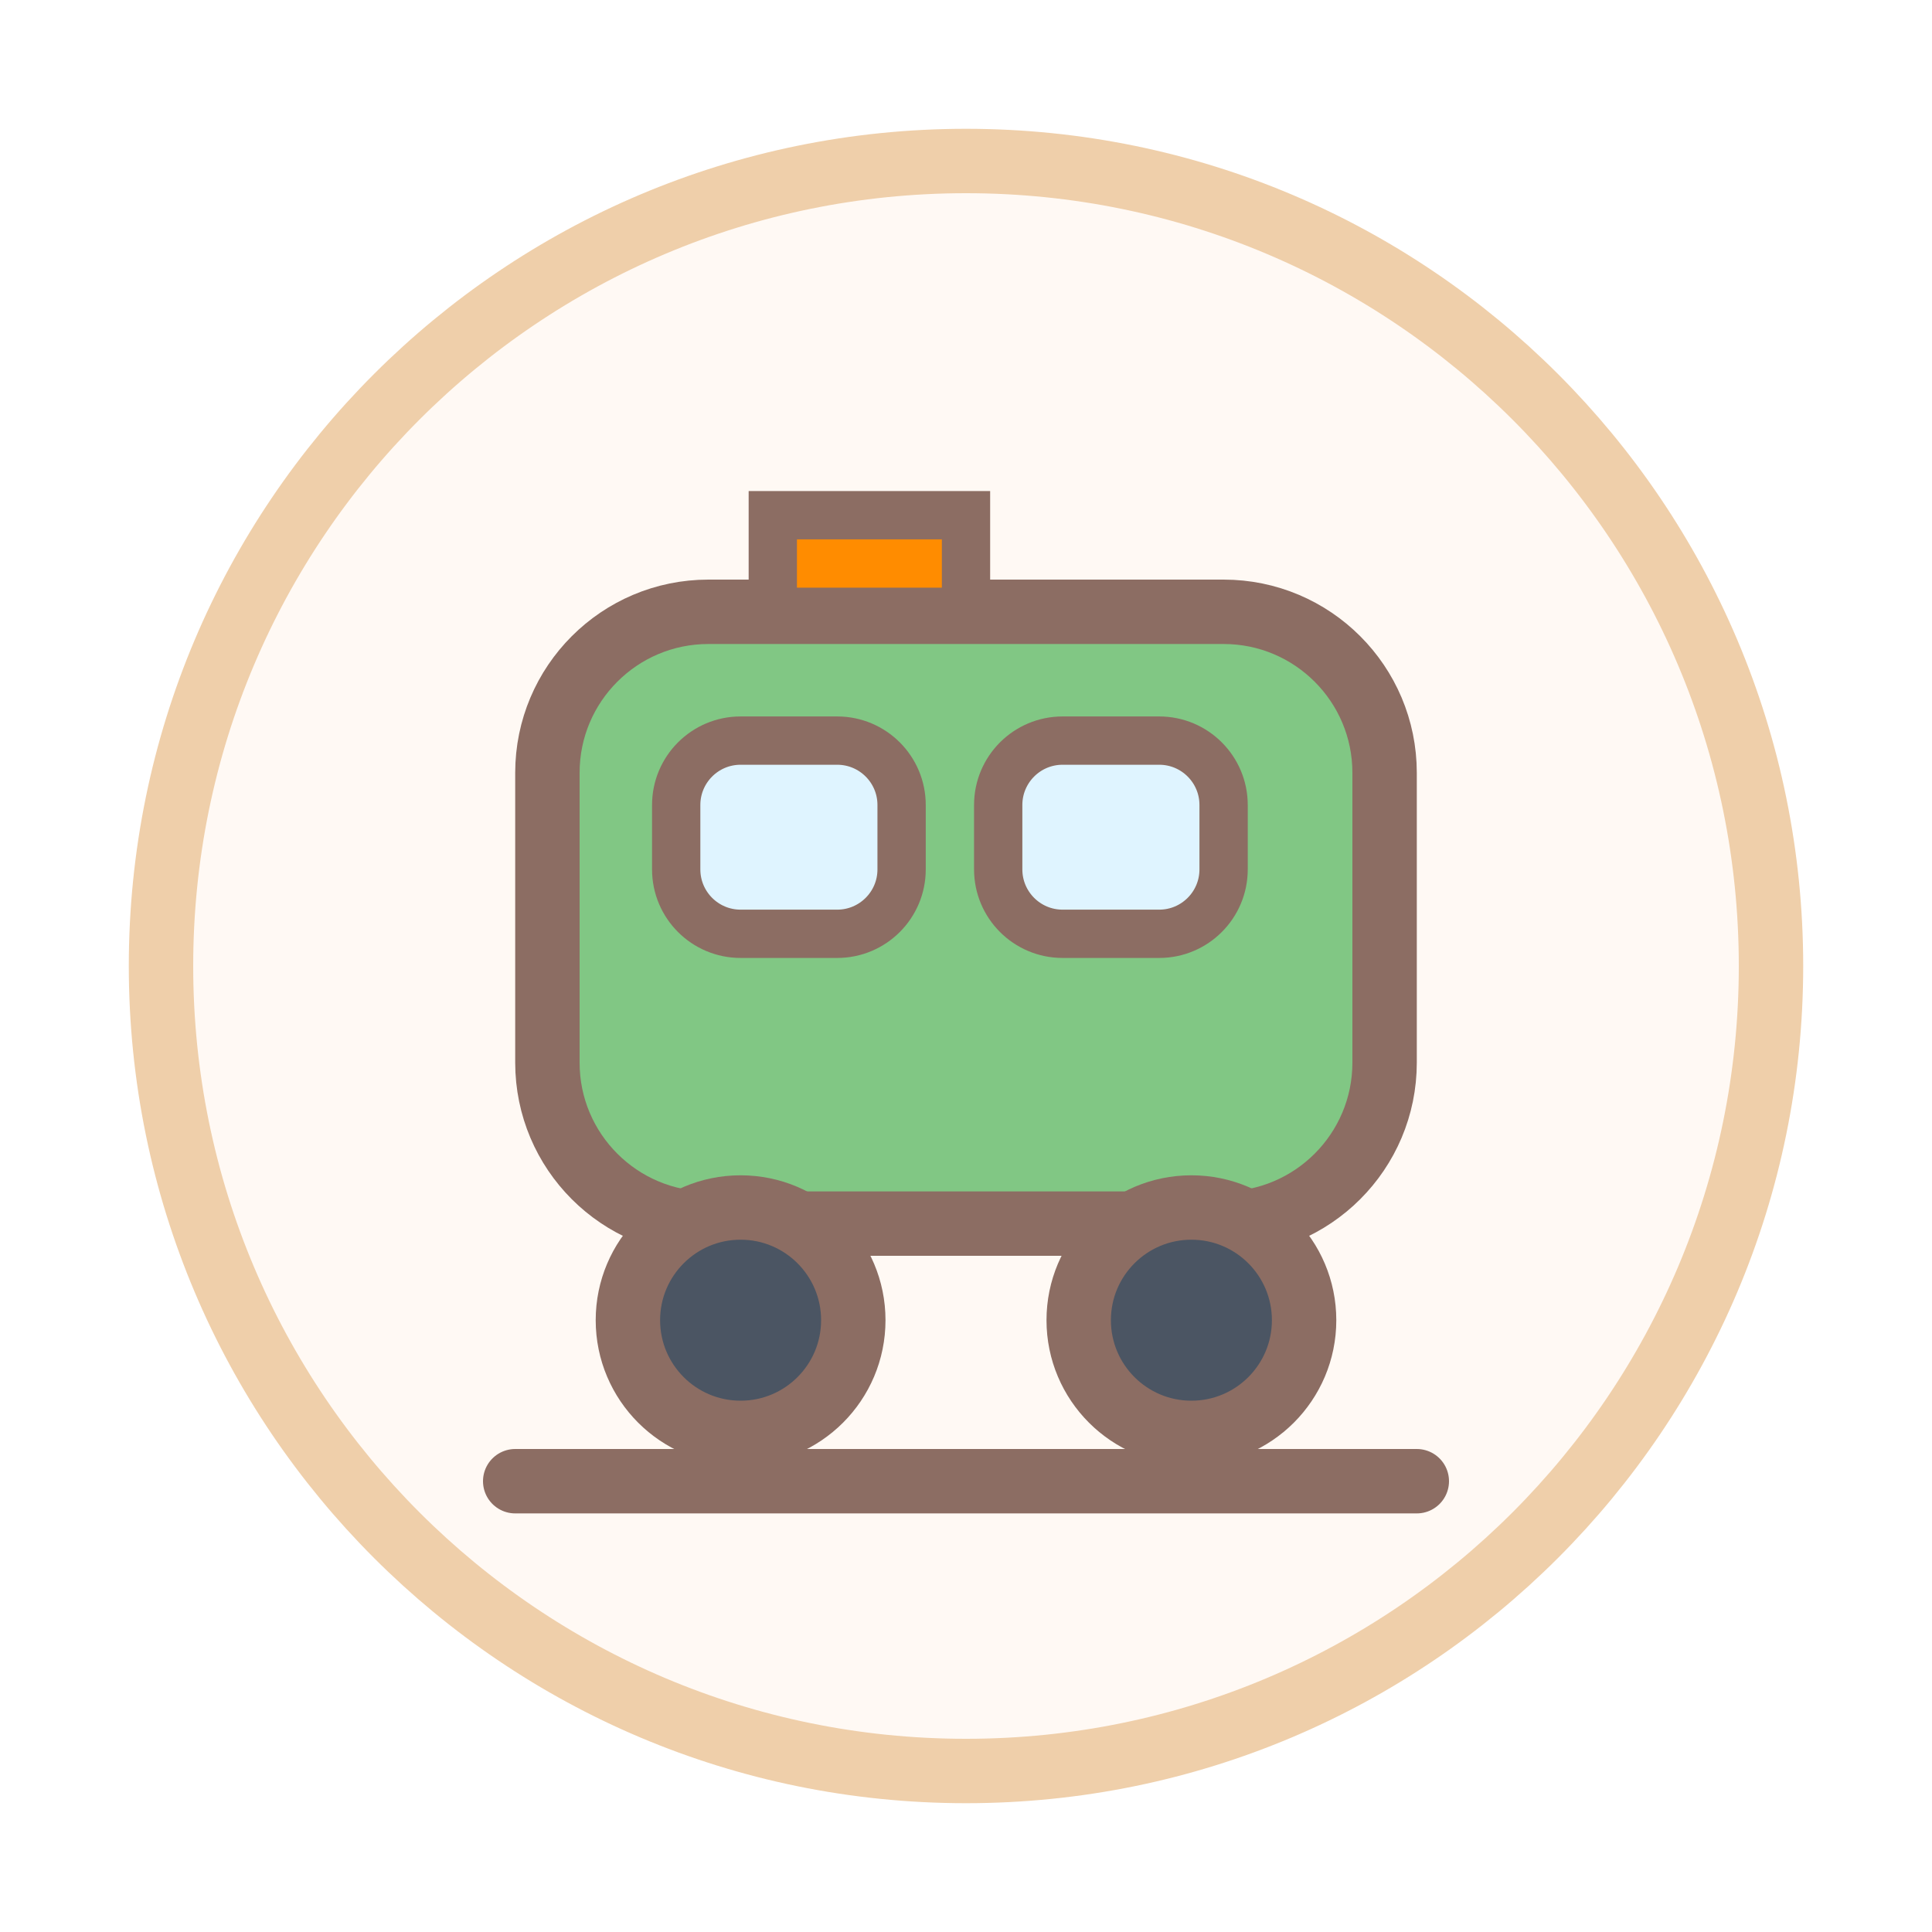
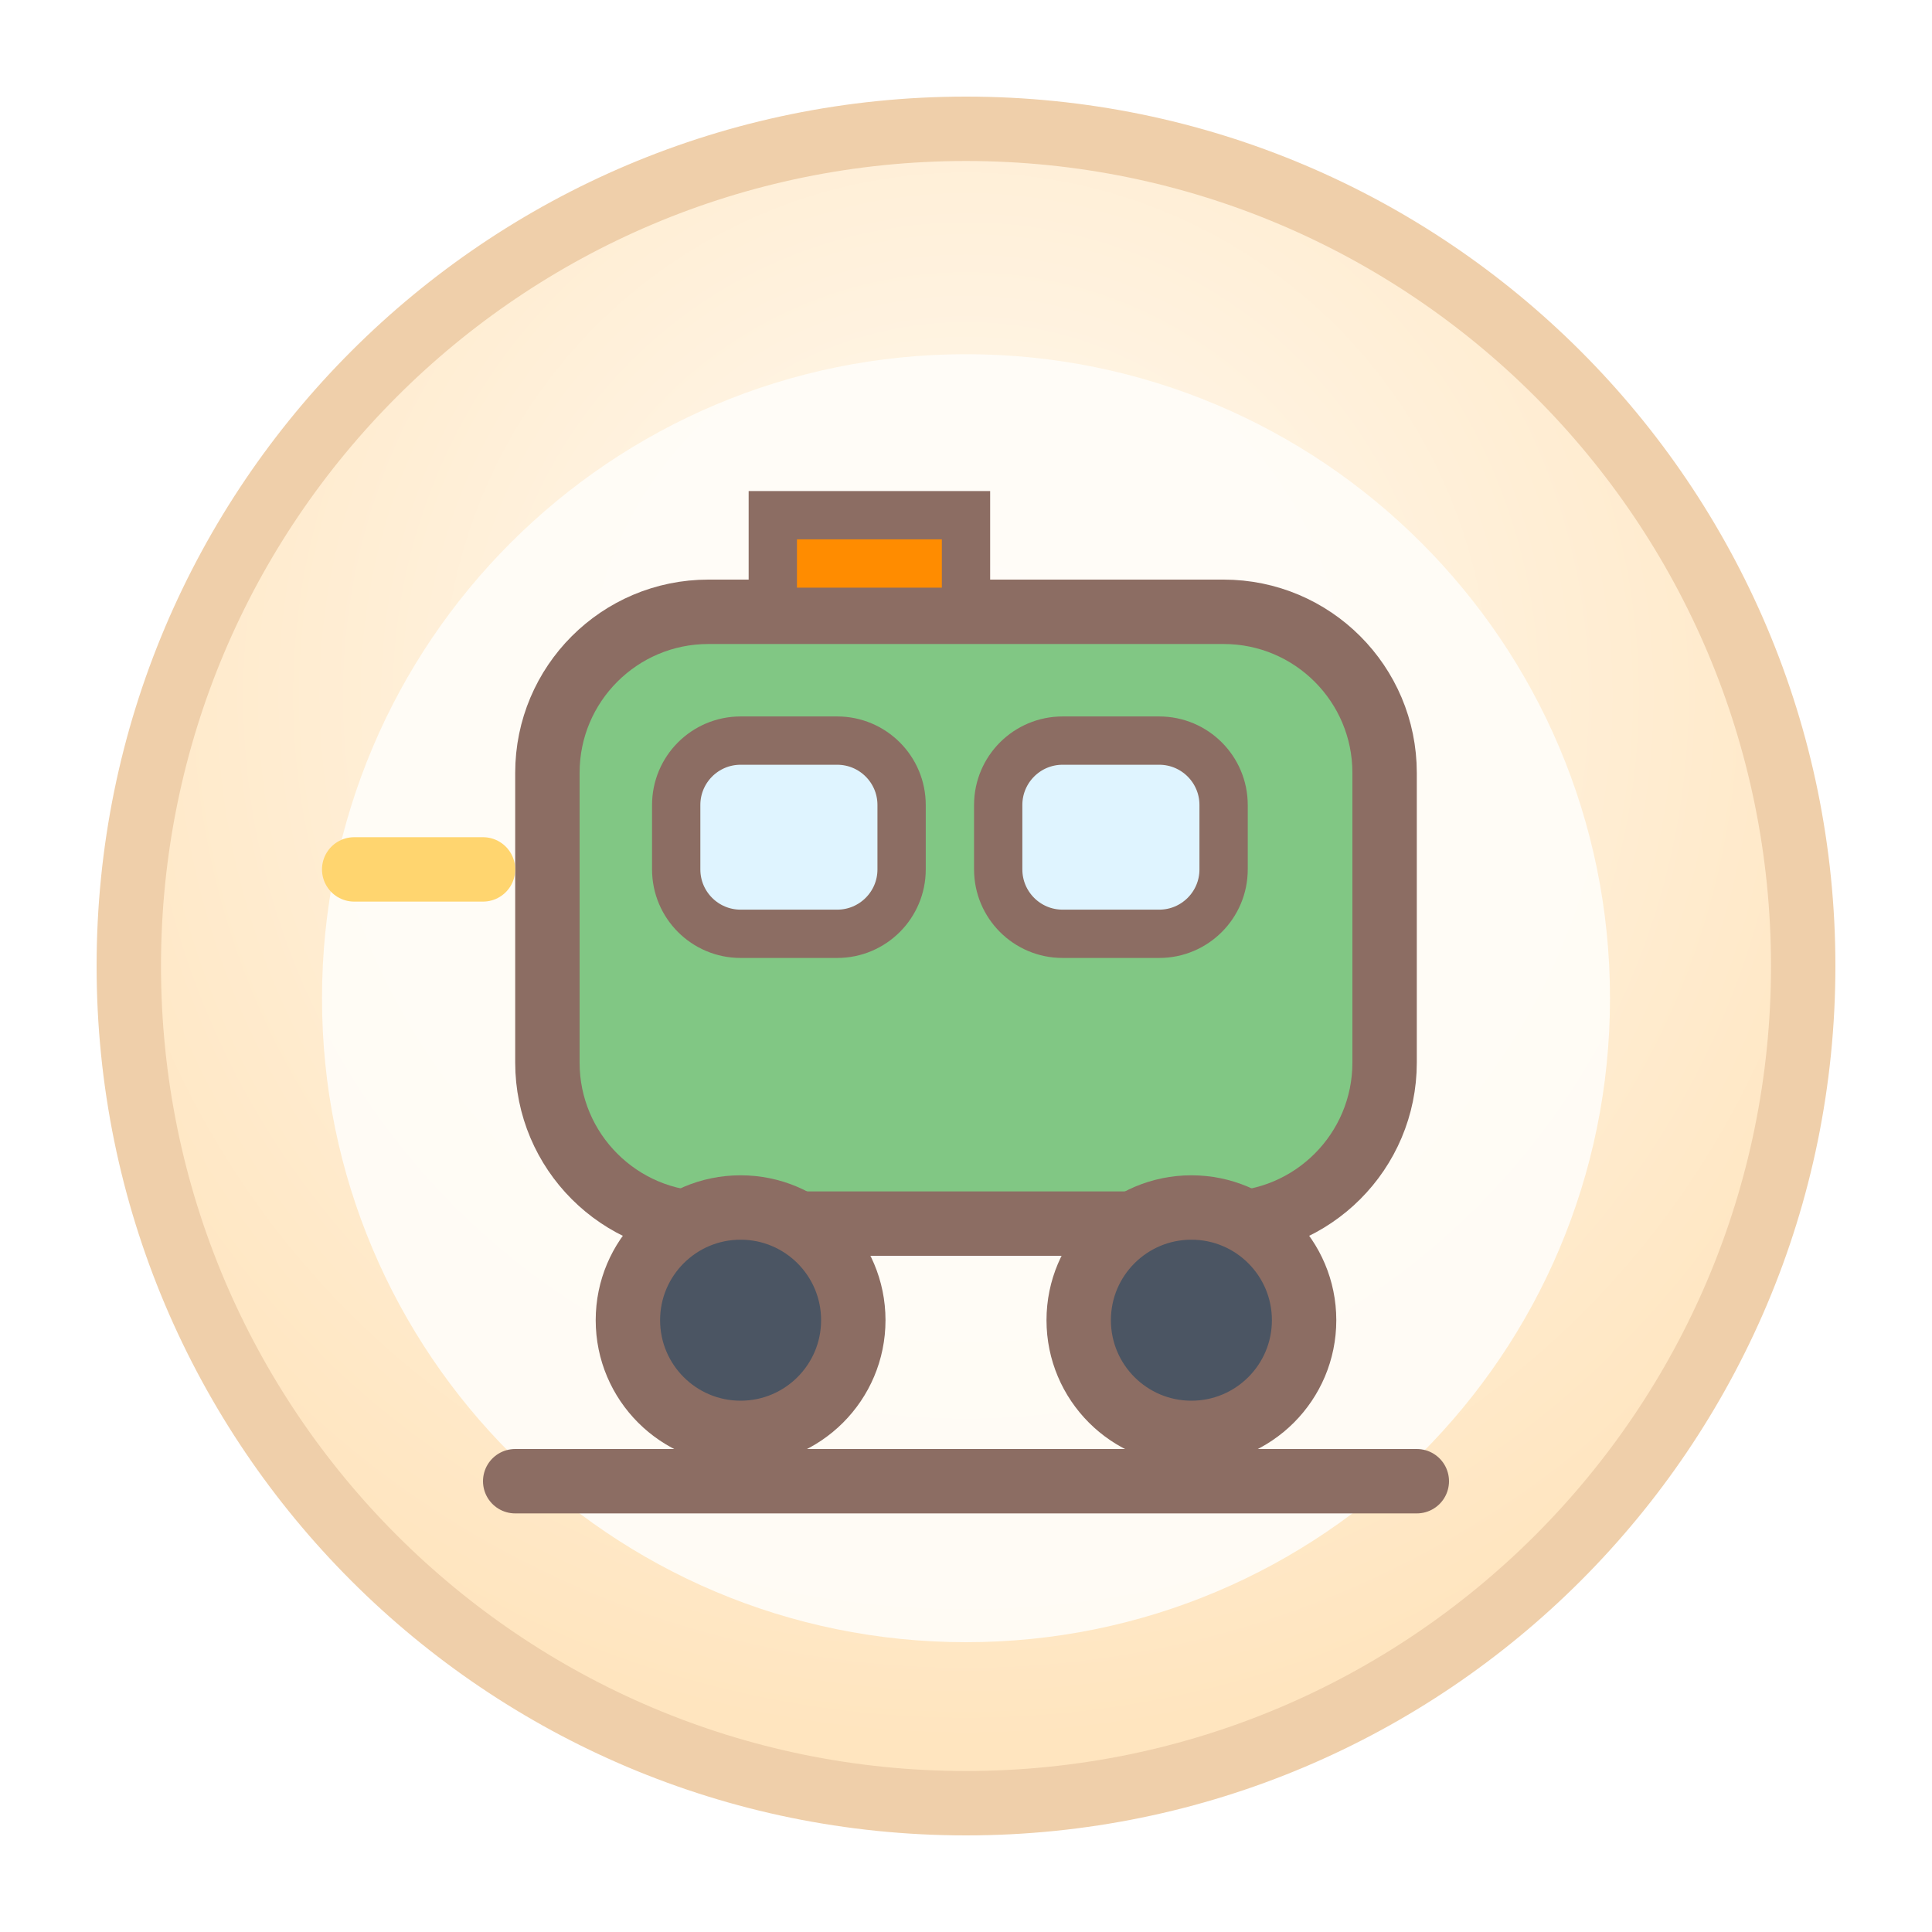
<svg xmlns="http://www.w3.org/2000/svg" viewBox="0 0 120 120">
-   <circle cx="60" cy="60" r="50" fill="#fff9f4" stroke="#efcfaa" stroke-width="4" />
+   <defs>
+     <radialGradient id="bg" cx="50%" cy="34%" r="62%">
+       <stop offset="0" stop-color="#fffaf2" />
+       <stop offset="1" stop-color="#ffe5bf" />
+     </radialGradient>
+   </defs>
+   <circle cx="60" cy="60" r="52" fill="url(#bg)" stroke="#efcfaa" stroke-width="4" />
+   <circle cx="60" cy="62" r="40" fill="#fffdf8" opacity=".92" />
  <rect x="34" y="38" width="52" height="38" rx="10" fill="#81c784" stroke="#8c6d63" stroke-width="4" />
  <rect x="42" y="46" width="14" height="12" rx="4" fill="#dff4ff" stroke="#8c6d63" stroke-width="3" />
  <rect x="62" y="46" width="14" height="12" rx="4" fill="#dff4ff" stroke="#8c6d63" stroke-width="3" />
-   <path d="M48 32 H60 V38 H48 Z" fill="#ff8c00" stroke="#8c6d63" stroke-width="3" />
+   <path d="M48 32H60V38H48Z" fill="#ff8c00" stroke="#8c6d63" stroke-width="3" />
  <circle cx="46" cy="82" r="7" fill="#4b5563" stroke="#8c6d63" stroke-width="4" />
  <circle cx="74" cy="82" r="7" fill="#4b5563" stroke="#8c6d63" stroke-width="4" />
-   <path d="M32 92 H88" stroke="#8c6d63" stroke-width="4" stroke-linecap="round" />
+   <path d="M32 92H88" stroke="#8c6d63" stroke-width="4" stroke-linecap="round" />
+   <path d="M22 54H30" stroke="#ffd56f" stroke-width="4" stroke-linecap="round" />
</svg>
